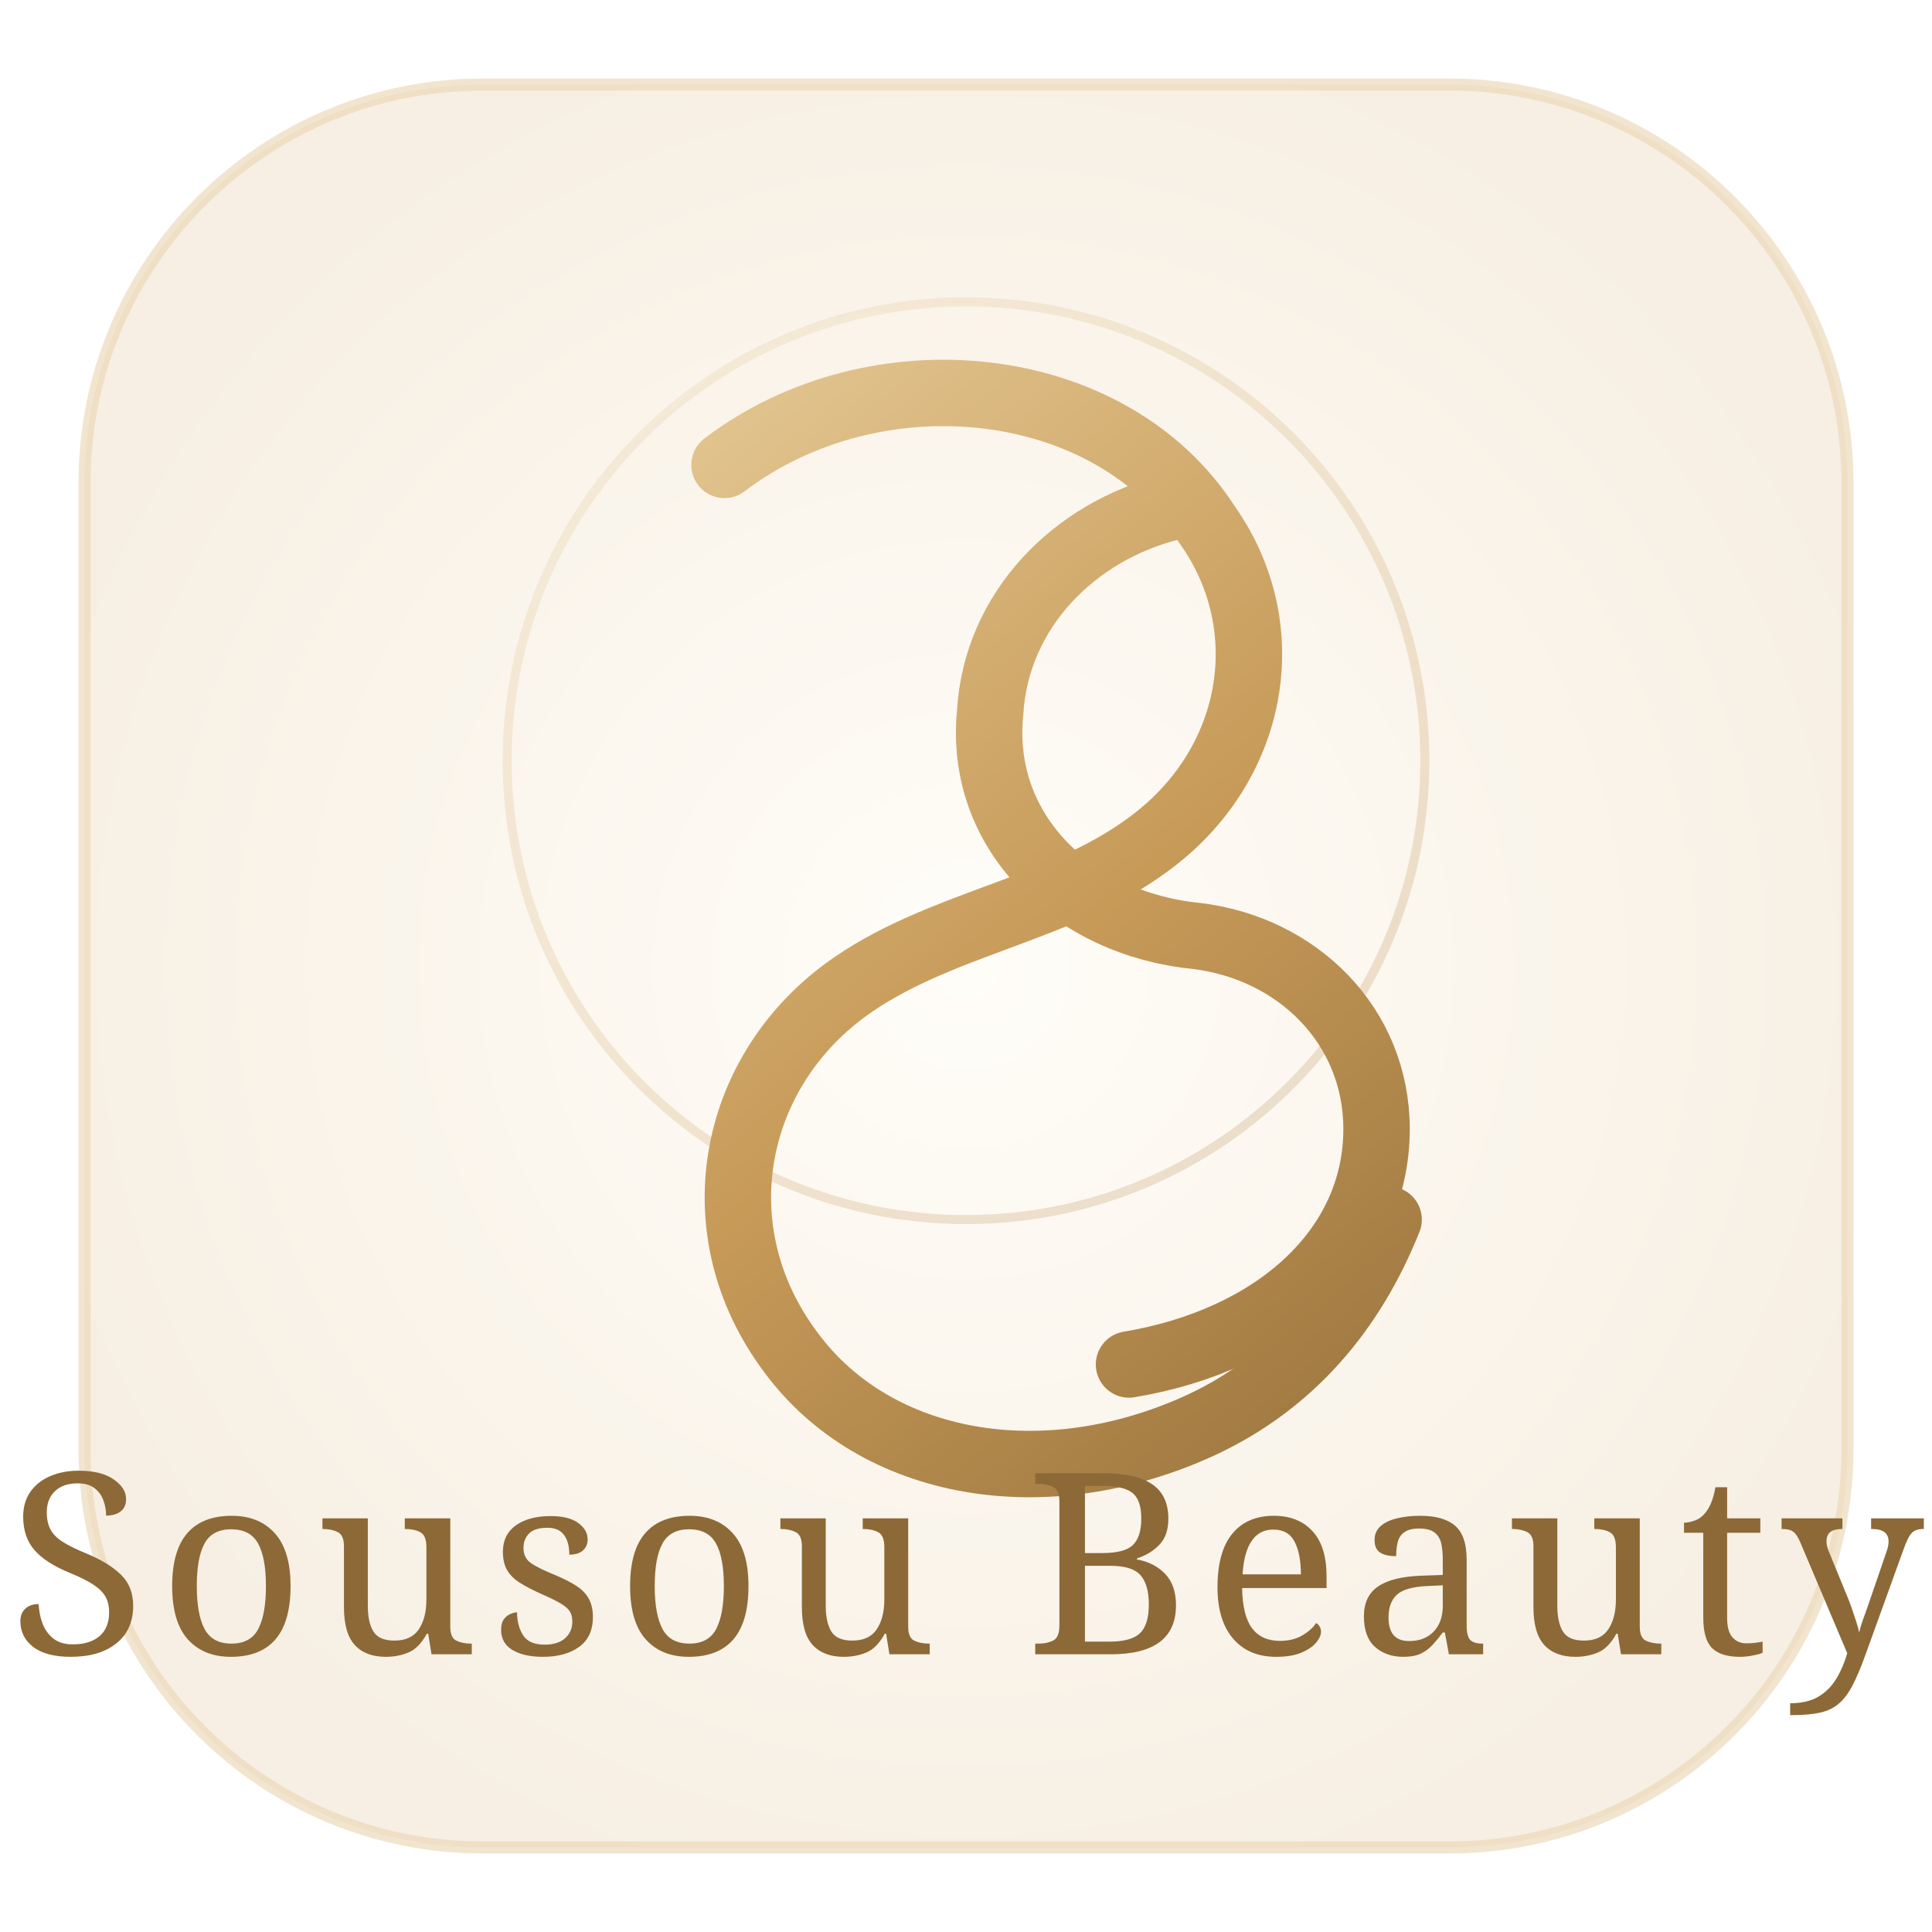
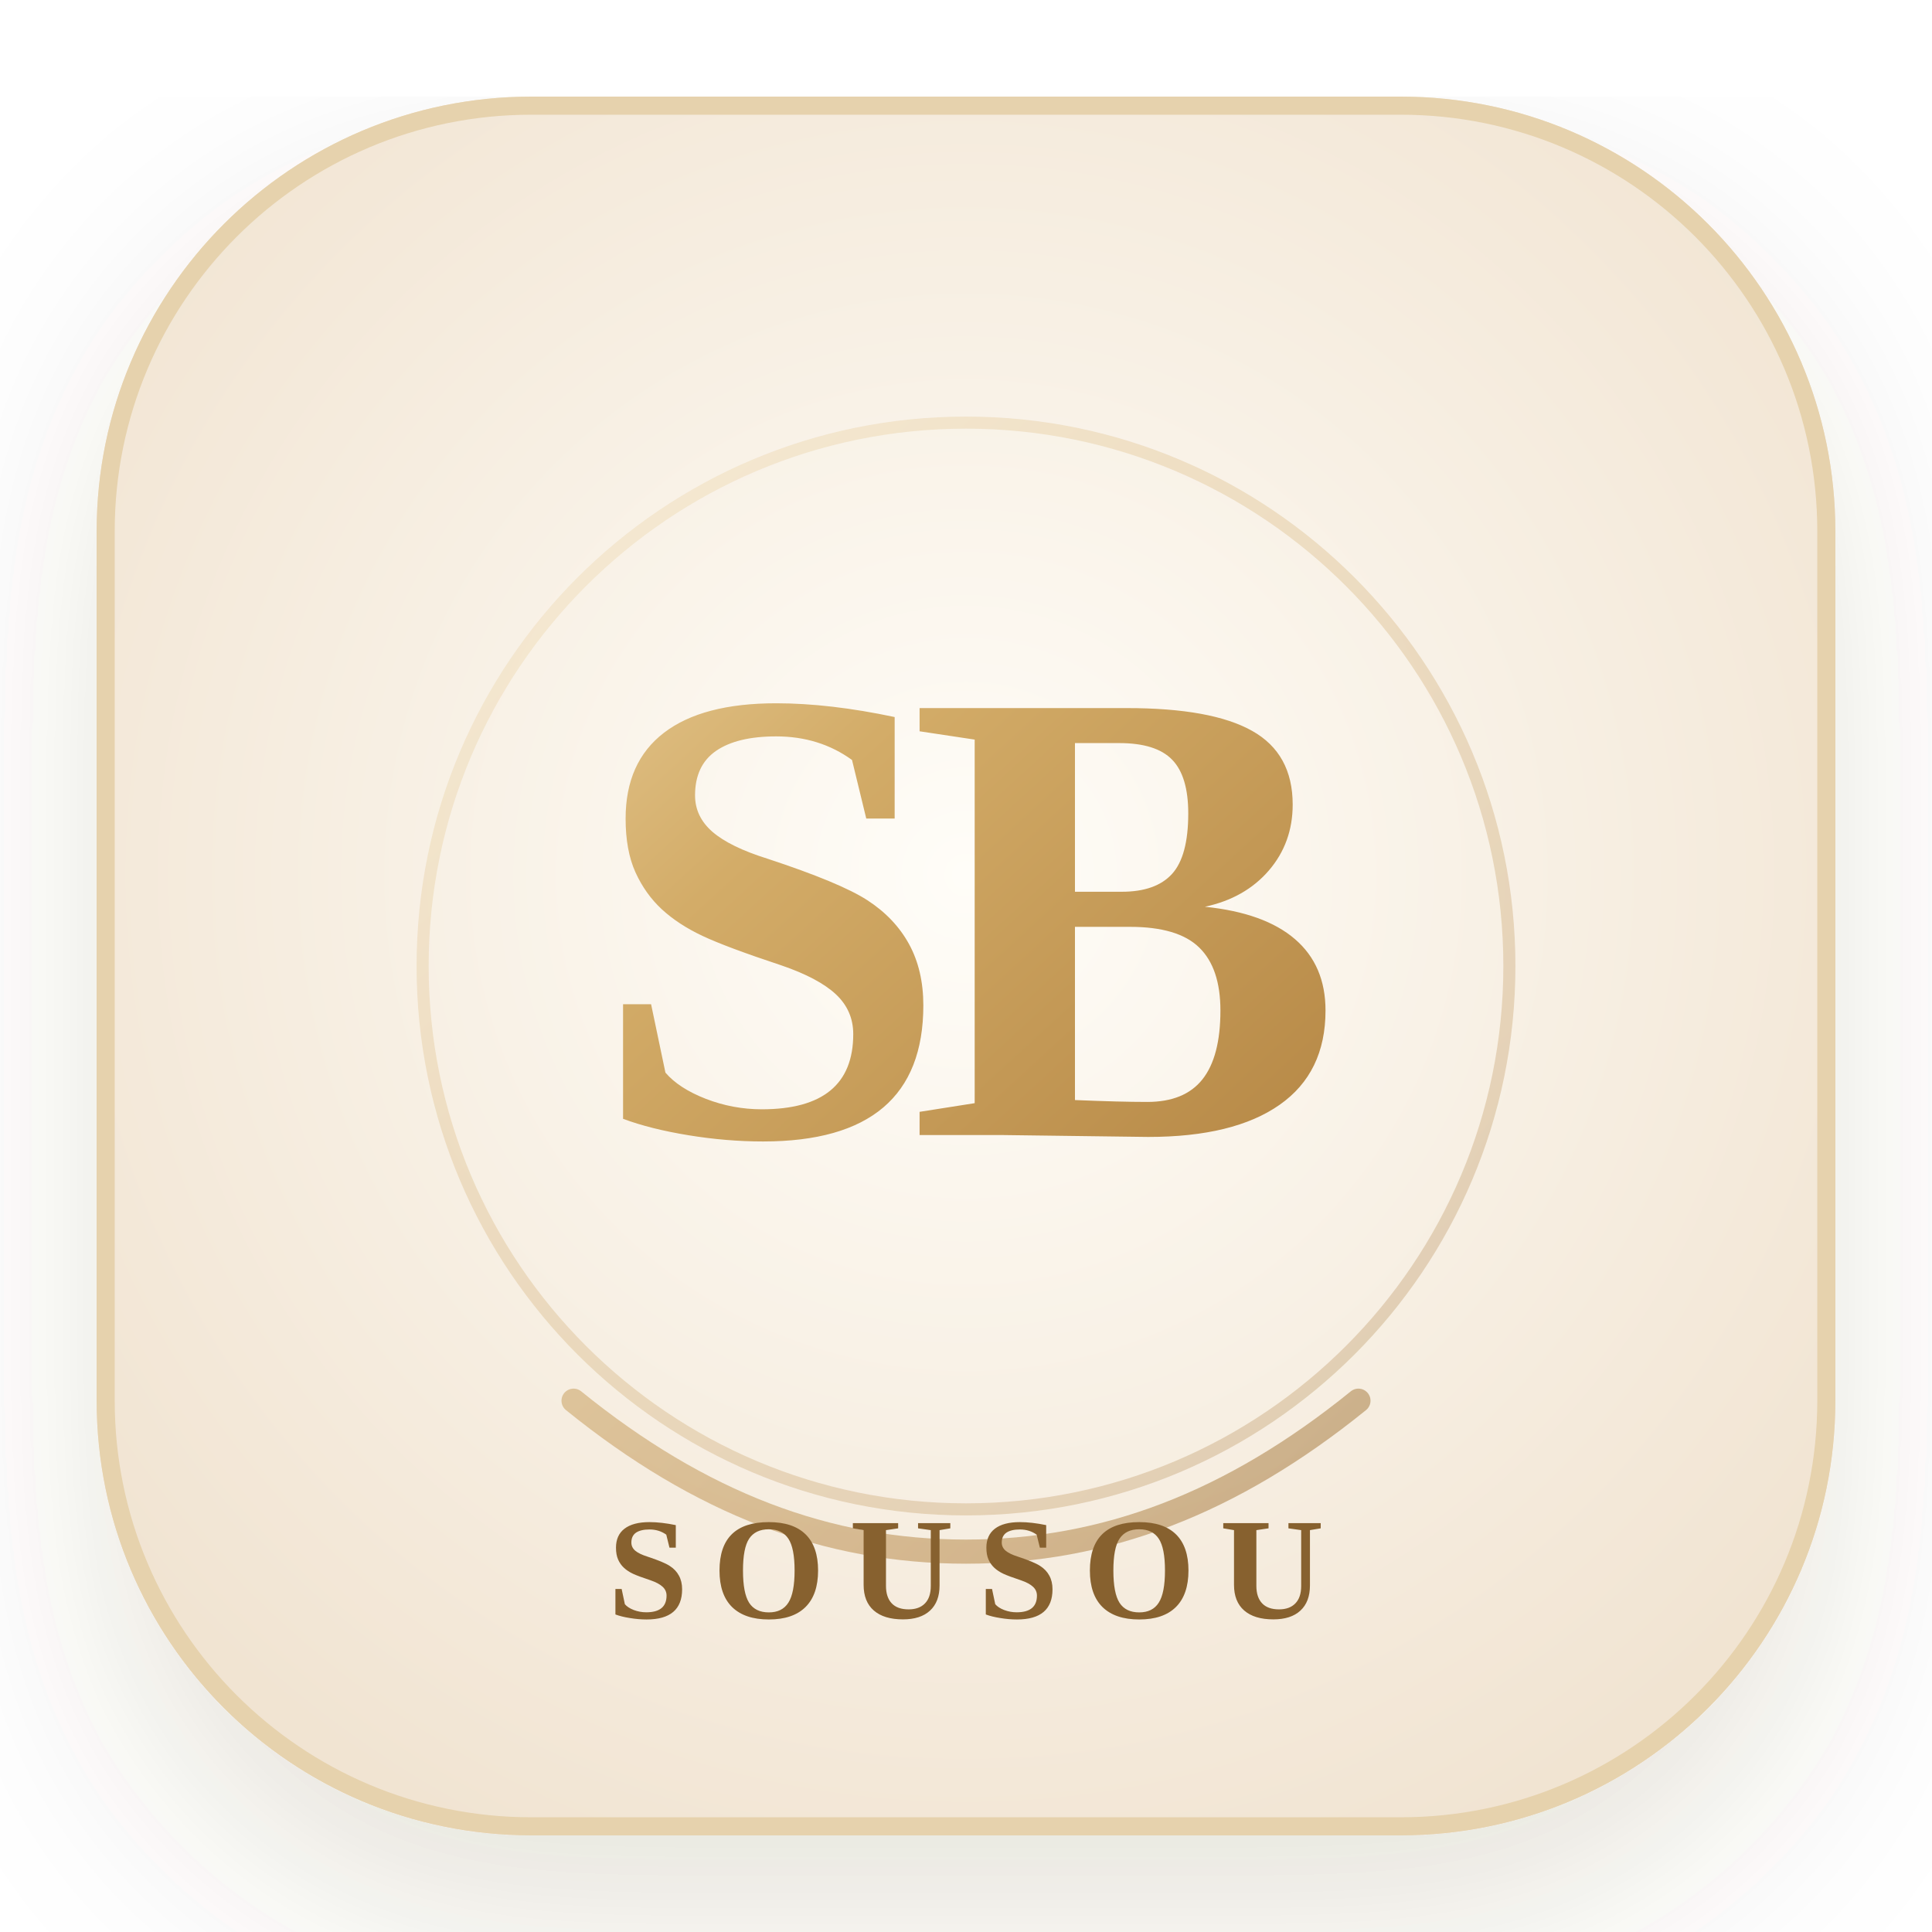
<svg xmlns="http://www.w3.org/2000/svg" width="320" height="320" viewBox="0 0 320 320" fill="none">
  <defs>
-     <linearGradient id="g1" x1="55" y1="40" x2="250" y2="272" gradientUnits="userSpaceOnUse">
-       <stop stop-color="#F1DDAF" />
-       <stop offset="0.55" stop-color="#C79A58" />
-       <stop offset="1" stop-color="#8C6937" />
+     <linearGradient id="gold" x1="48" y1="40" x2="272" y2="284" gradientUnits="userSpaceOnUse">
+       <stop stop-color="#FFF2CE" />
+       <stop offset="0.38" stop-color="#D3AC68" />
+       <stop offset="0.72" stop-color="#B38442" />
+       <stop offset="1" stop-color="#7A572B" />
    </linearGradient>
-     <radialGradient id="bg" cx="0" cy="0" r="1" gradientUnits="userSpaceOnUse" gradientTransform="translate(160 160) rotate(90) scale(160)">
+     <radialGradient id="paper" cx="0" cy="0" r="1" gradientUnits="userSpaceOnUse" gradientTransform="translate(160 145) rotate(90) scale(178)">
      <stop stop-color="#FFFDF8" />
-       <stop offset="1" stop-color="#F7EFE3" />
+       <stop offset="1" stop-color="#F1E4D2" />
    </radialGradient>
+     <filter id="shadow" x="-20%" y="-20%" width="140%" height="140%">
+       <feDropShadow dx="0" dy="16" stdDeviation="18" flood-color="#5C3A18" flood-opacity=".14" />
+     </filter>
  </defs>
-   <rect x="14" y="14" width="292" height="292" rx="66" fill="url(#bg)" />
-   <rect x="14" y="14" width="292" height="292" rx="66" stroke="#EBD7B6" stroke-opacity="0.65" stroke-width="2" />
-   <circle cx="160" cy="126" r="76" stroke="url(#g1)" stroke-opacity="0.24" stroke-width="1.5" />
-   <path d="M120 77C145 58 184 62 200 87C212 104 208 127 190 140C175 151 155 153 140 164C121 178 116 204 131 224C145 243 173 248 199 236C214 229 224 217 230 202" stroke="url(#g1)" stroke-width="11" stroke-linecap="round" />
-   <path d="M194 84C178 88 165 101 164 118C162 138 178 153 198 155C215 157 228 170 228 187C228 207 211 222 187 226" stroke="url(#g1)" stroke-width="11" stroke-linecap="round" />
-   <text x="160" y="274" text-anchor="middle" font-family="Cormorant Garamond, Georgia, serif" font-size="42" fill="#8C6937" letter-spacing="2">Sousou Beauty</text>
+   <rect x="16" y="16" width="288" height="288" rx="72" fill="url(#paper)" filter="url(#shadow)" />
+   <rect x="17.5" y="17.5" width="285" height="285" rx="70.5" stroke="#E6D2AD" stroke-width="3" />
+   <path d="M70 160C70 110.294 110.294 70 160 70C209.706 70 250 110.294 250 160C250 209.706 209.706 250 160 250C110.294 250 70 209.706 70 160Z" stroke="url(#gold)" stroke-opacity=".28" stroke-width="2" />
+   <path d="M95 232C116 249 137 257 160 257C183 257 204 249 225 232" stroke="url(#gold)" stroke-width="4" stroke-linecap="round" opacity=".52" />
+   <text x="160" y="188" text-anchor="middle" font-family="Georgia, 'Times New Roman', serif" font-size="108" font-weight="700" fill="url(#gold)" letter-spacing="-7">SB</text>
+   <text x="160" y="268" text-anchor="middle" font-family="Georgia, 'Times New Roman', serif" font-size="24" font-weight="700" fill="#87612F" letter-spacing="4">SOUSOU</text>
</svg>
